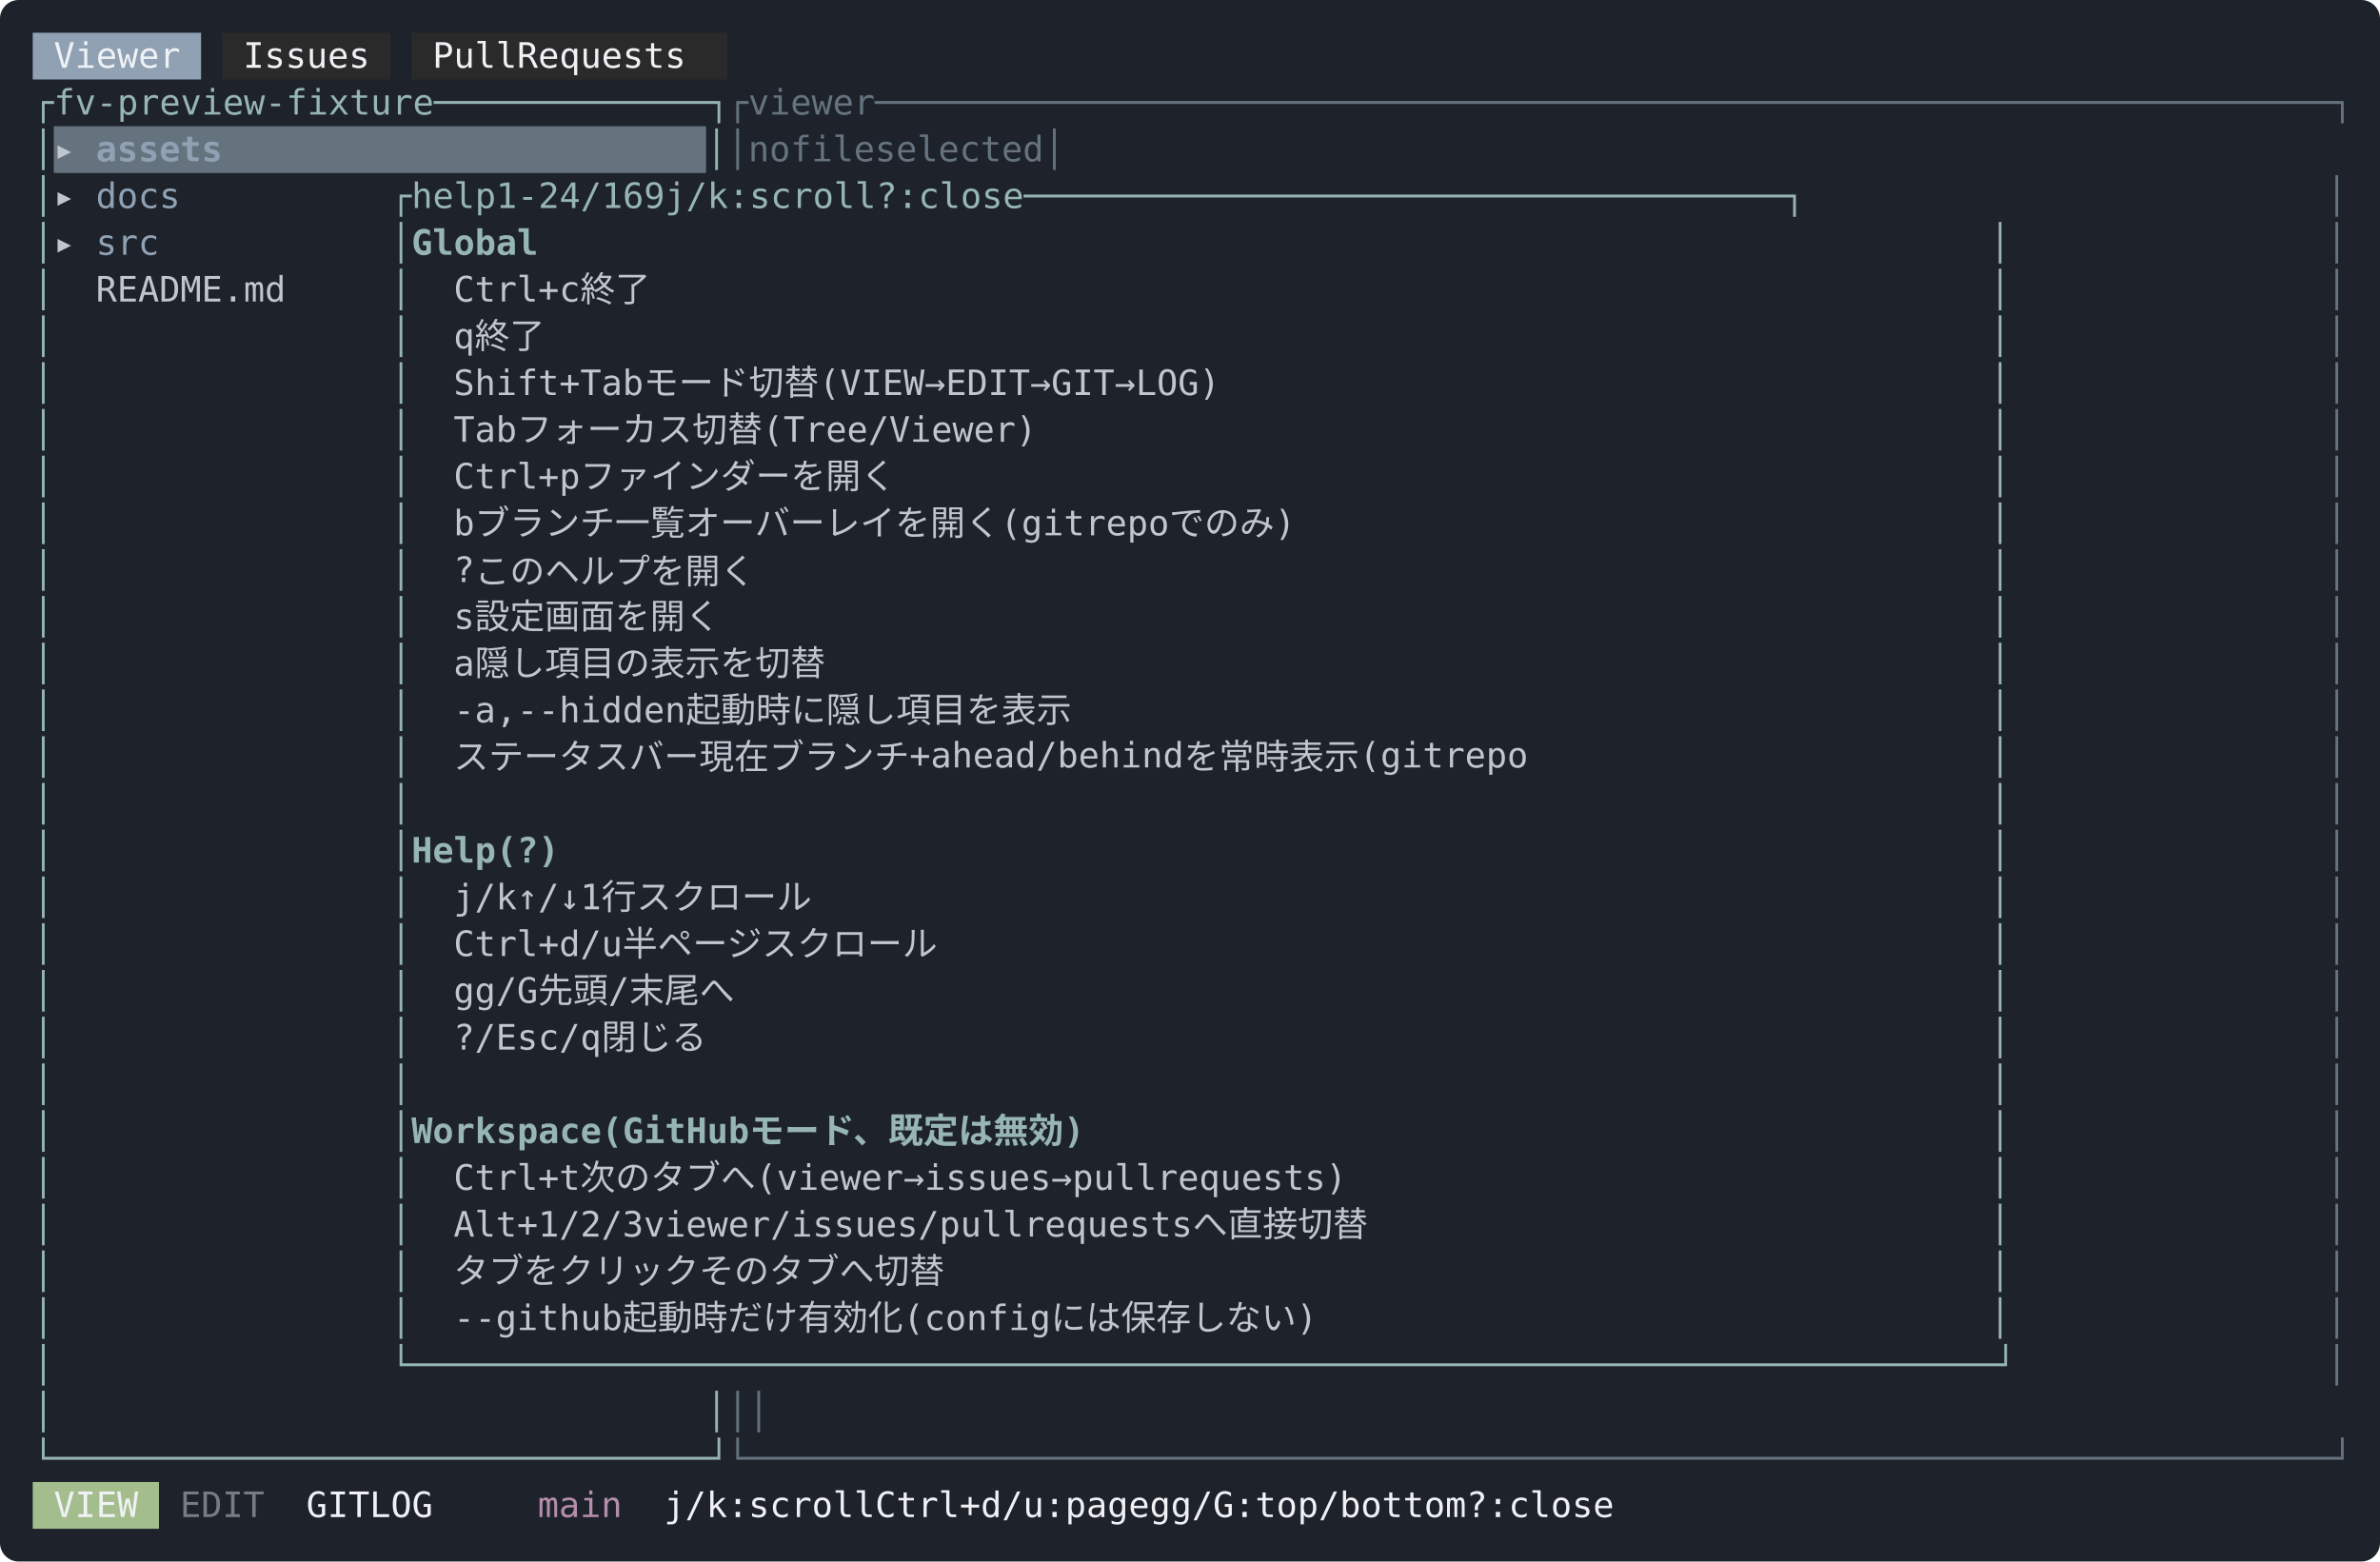
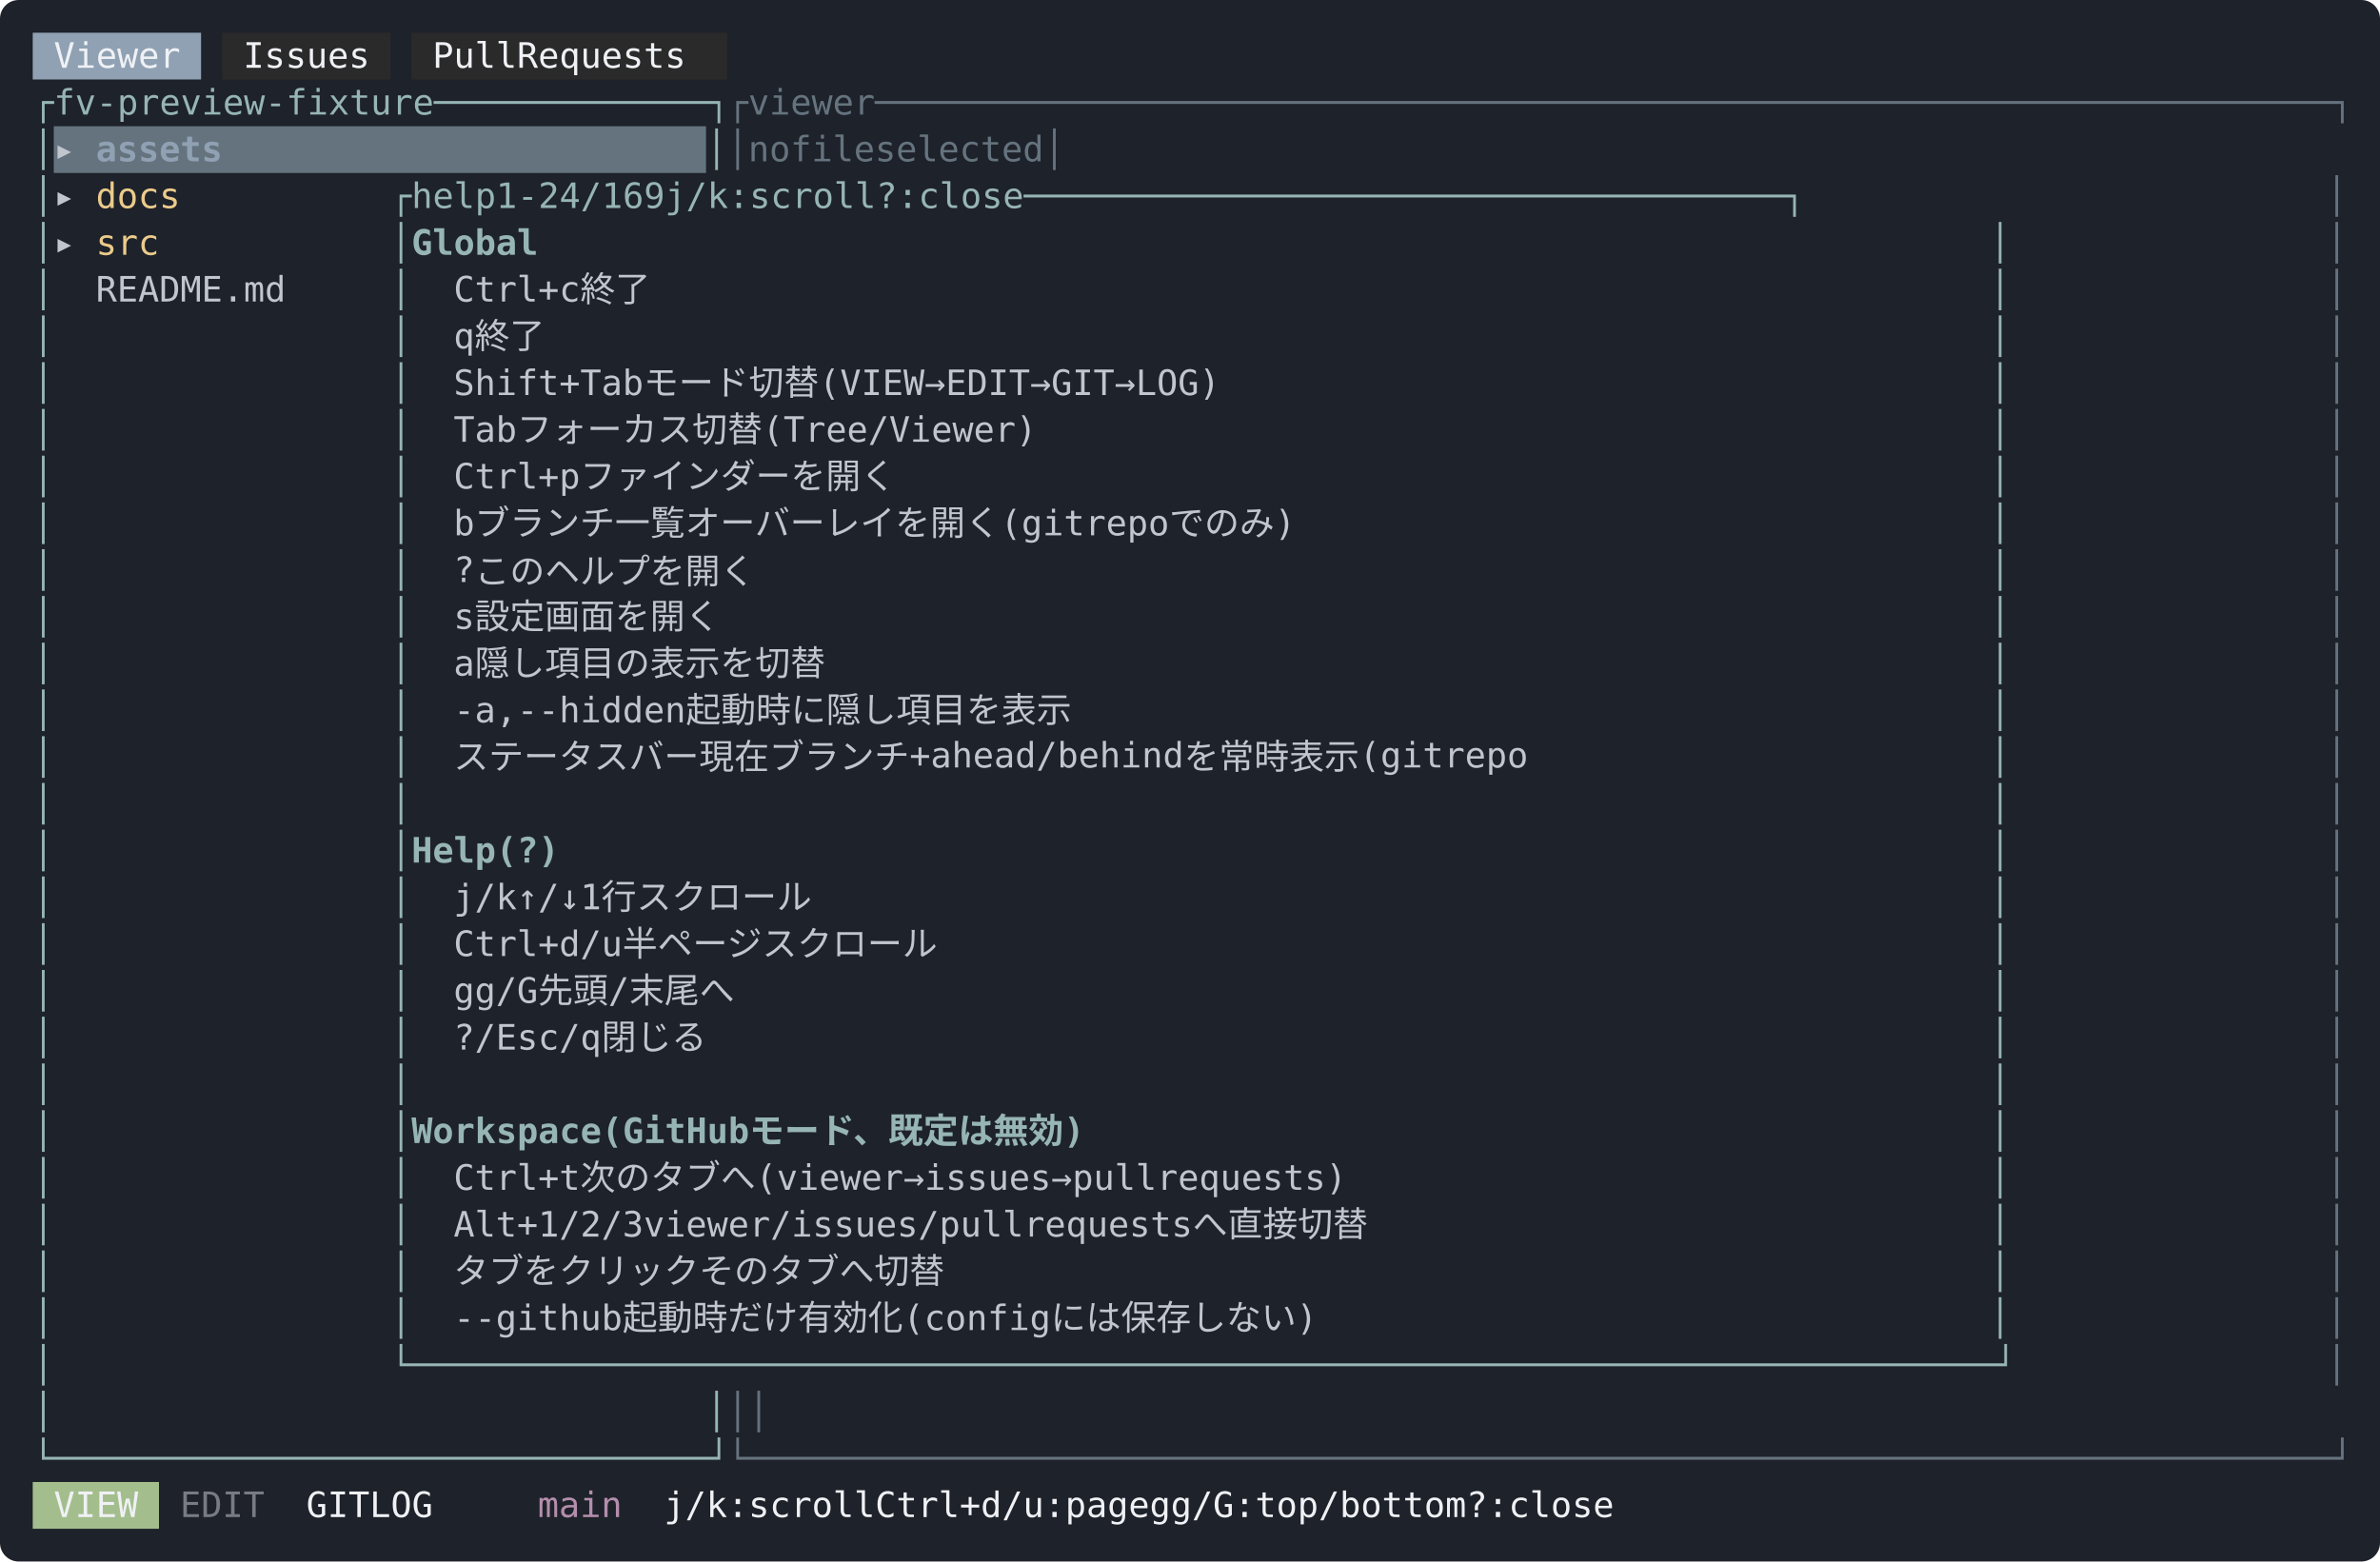
<svg xmlns="http://www.w3.org/2000/svg" width="1018" height="668" viewBox="0 0 1018 668" font-family="ui-monospace, SFMono-Regular, Menlo, Consolas, 'DejaVu Sans Mono', monospace" font-size="15">
  <rect width="1018" height="668" rx="8" fill="#1e222a" />
  <rect x="14" y="14" width="72" height="20" fill="#8fa1b3" />
  <rect x="95" y="14" width="72" height="20" fill="#2a2a2a" />
  <rect x="176" y="14" width="135" height="20" fill="#2a2a2a" />
  <text x="23 32 41 50 59 68" y="29" fill="#eff1f5">Viewer</text>
  <text x="104 113 122 131 140 149" y="29" fill="#eff1f5">Issues</text>
  <text x="185 194 203 212 230 239 248 257 266 275 284 293" y="29" fill="#eff1f5">PullRequests</text>
  <text x="14 23 32 41 50 59 68 77 86 95 104 113 122 131 140 149 158 167 176 185 194 203 212 221 230 239 248 257 266 275 284 293 302" y="49" fill="#96b5b4">┌fv-preview-fixture─────────────┐</text>
  <text x="311 320 329 338 347 356 365 374 383 392 401 410 419 428 437 446 455 464 473 482 491 500 509 518 527 536 545 554 563 572 581 590 599 608 617 626 635 644 653 662 671 680 689 698 707 716 725 734 743 752 761 770 779 788 797 806 815 824 833 842 851 860 869 878 887 896 905 914 923 932 941 950 959 968 977 986 995" y="49" fill="#65737e">┌viewer─────────────────────────────────────────────────────────────────────┐</text>
  <rect x="23" y="54" width="279" height="20" fill="#65737e" />
  <text x="14" y="69" fill="#96b5b4">│</text>
  <text x="23" y="69" fill="#c0c5ce" font-weight="bold">▸</text>
  <text x="41 50 59 68 77 86" y="69" fill="#8fa1b3" font-weight="bold">assets</text>
  <text x="302" y="69" fill="#96b5b4">│</text>
  <text x="311 320 329 347 356 365 374 392 401 410 419 428 437 446 455 995" y="69" fill="#65737e">│nofileselected│</text>
  <text x="14" y="89" fill="#96b5b4">│</text>
  <text x="23" y="89" fill="#c0c5ce">▸</text>
-   <text x="41 50 59 68" y="89" fill="#8fa1b3">docs</text>
+   <text x="41 50 59 68" y="89" fill="#ebcb8b">docs</text>
  <text x="167 185 194 203 212 239 248 257 266 275 284 293 302 329 338 347 356 374 383 392 401 410 419 446 455 473 482 491 500 509 527 536 545 554 563 572 581 590 599 608 617 626 635 644 653 662 671 680 689 698 707 716 725 734 743 752 761 770 779 788 797 806 815 824 833 842 851" y="89" fill="#96b5b4">┌help1-24/169j/k:scroll?:close────────────────────────────────────┐</text>
  <text x="995" y="89" fill="#65737e">│</text>
  <text x="14" y="109" fill="#96b5b4">│</text>
  <text x="23" y="109" fill="#c0c5ce">▸</text>
-   <text x="41 50 59" y="109" fill="#8fa1b3">src</text>
+   <text x="41 50 59" y="109" fill="#ebcb8b">src</text>
  <text x="167" y="109" fill="#96b5b4">│</text>
  <text x="176 185 194 203 212 221" y="109" fill="#96b5b4" font-weight="bold">Global</text>
  <text x="851" y="109" fill="#96b5b4">│</text>
  <text x="995" y="109" fill="#65737e">│</text>
  <text x="14" y="129" fill="#96b5b4">│</text>
  <text x="41 50 59 68 77 86 95 104 113" y="129" fill="#c0c5ce">README.md</text>
  <text x="167" y="129" fill="#96b5b4">│</text>
  <text x="194 203 212 221 230 239 338 356" y="129" fill="#c0c5ce">Ctrl+c終了</text>
  <text x="851" y="129" fill="#96b5b4">│</text>
  <text x="995" y="129" fill="#65737e">│</text>
  <text x="14" y="149" fill="#96b5b4">│</text>
  <text x="167" y="149" fill="#96b5b4">│</text>
  <text x="194 338 356" y="149" fill="#c0c5ce">q終了</text>
  <text x="851" y="149" fill="#96b5b4">│</text>
  <text x="995" y="149" fill="#65737e">│</text>
  <text x="14" y="169" fill="#96b5b4">│</text>
  <text x="167" y="169" fill="#96b5b4">│</text>
  <text x="194 203 212 221 230 239 248 257 266 338 356 374 392 410 437 446 455 464 473 491 509 518 527 536 554 572 581 590 608 626 635 644 653" y="169" fill="#c0c5ce">Shift+Tabモード切替(VIEW→EDIT→GIT→LOG)</text>
  <text x="851" y="169" fill="#96b5b4">│</text>
  <text x="995" y="169" fill="#65737e">│</text>
  <text x="14" y="189" fill="#96b5b4">│</text>
  <text x="167" y="189" fill="#96b5b4">│</text>
  <text x="194 203 212 338 356 374 392 410 428 446 473 482 491 500 509 518 527 536 545 554 563 572 581" y="189" fill="#c0c5ce">Tabフォーカス切替(Tree/Viewer)</text>
  <text x="851" y="189" fill="#96b5b4">│</text>
  <text x="995" y="189" fill="#65737e">│</text>
  <text x="14" y="209" fill="#96b5b4">│</text>
  <text x="167" y="209" fill="#96b5b4">│</text>
  <text x="194 203 212 221 230 239 338 356 374 392 410 428 446 464 482" y="209" fill="#c0c5ce">Ctrl+pファインダーを開く</text>
  <text x="851" y="209" fill="#96b5b4">│</text>
  <text x="995" y="209" fill="#65737e">│</text>
  <text x="14" y="229" fill="#96b5b4">│</text>
  <text x="167" y="229" fill="#96b5b4">│</text>
  <text x="194 338 356 374 392 410 428 446 464 482 500 518 536 554 572 590 617 626 635 644 662 671 680 689 707 725 743 761" y="229" fill="#c0c5ce">bブランチ一覧オーバーレイを開く(gitrepoでのみ)</text>
  <text x="851" y="229" fill="#96b5b4">│</text>
  <text x="995" y="229" fill="#65737e">│</text>
  <text x="14" y="249" fill="#96b5b4">│</text>
  <text x="167" y="249" fill="#96b5b4">│</text>
  <text x="194 338 356 374 392 410 428 446 464" y="249" fill="#c0c5ce">?このヘルプを開く</text>
  <text x="851" y="249" fill="#96b5b4">│</text>
  <text x="995" y="249" fill="#65737e">│</text>
  <text x="14" y="269" fill="#96b5b4">│</text>
  <text x="167" y="269" fill="#96b5b4">│</text>
  <text x="194 338 356 374 392 410 428 446" y="269" fill="#c0c5ce">s設定画面を開く</text>
  <text x="851" y="269" fill="#96b5b4">│</text>
  <text x="995" y="269" fill="#65737e">│</text>
  <text x="14" y="289" fill="#96b5b4">│</text>
  <text x="167" y="289" fill="#96b5b4">│</text>
  <text x="194 338 356 374 392 410 428 446 464 482 500" y="289" fill="#c0c5ce">a隠し項目の表示を切替</text>
  <text x="851" y="289" fill="#96b5b4">│</text>
  <text x="995" y="289" fill="#65737e">│</text>
  <text x="14" y="309" fill="#96b5b4">│</text>
  <text x="167" y="309" fill="#96b5b4">│</text>
  <text x="194 203 212 230 239 248 257 266 275 284 293 338 356 374 392 410 428 446 464 482 500 518" y="309" fill="#c0c5ce">-a,--hidden起動時に隠し項目を表示</text>
  <text x="851" y="309" fill="#96b5b4">│</text>
  <text x="995" y="309" fill="#65737e">│</text>
  <text x="14" y="329" fill="#96b5b4">│</text>
  <text x="167" y="329" fill="#96b5b4">│</text>
  <text x="194 212 230 248 266 284 302 401 419 437 455 473 491 518 536 545 554 563 572 581 590 599 608 617 626 635 653 671 689 707 725 752 761 770 779 797 806 815 824" y="329" fill="#c0c5ce">ステータスバー現在ブランチ+ahead/behindを常時表示(gitrepo</text>
  <text x="851" y="329" fill="#96b5b4">│</text>
  <text x="995" y="329" fill="#65737e">│</text>
  <text x="14" y="349" fill="#96b5b4">│</text>
  <text x="167" y="349" fill="#96b5b4">│</text>
  <text x="851" y="349" fill="#96b5b4">│</text>
  <text x="995" y="349" fill="#65737e">│</text>
  <text x="14" y="369" fill="#96b5b4">│</text>
  <text x="167" y="369" fill="#96b5b4">│</text>
  <text x="176 185 194 203 221 230 239" y="369" fill="#96b5b4" font-weight="bold">Help(?)</text>
  <text x="851" y="369" fill="#96b5b4">│</text>
  <text x="995" y="369" fill="#65737e">│</text>
  <text x="14" y="389" fill="#96b5b4">│</text>
  <text x="167" y="389" fill="#96b5b4">│</text>
  <text x="194 203 212 230 239 248 338 356 374 392 410 428 446" y="389" fill="#c0c5ce">j/k↑/↓1行スクロール</text>
  <text x="851" y="389" fill="#96b5b4">│</text>
  <text x="995" y="389" fill="#65737e">│</text>
  <text x="14" y="409" fill="#96b5b4">│</text>
  <text x="167" y="409" fill="#96b5b4">│</text>
  <text x="194 203 212 221 230 239 248 257 338 356 374 392 410 428 446 464 482" y="409" fill="#c0c5ce">Ctrl+d/u半ページスクロール</text>
  <text x="851" y="409" fill="#96b5b4">│</text>
  <text x="995" y="409" fill="#65737e">│</text>
  <text x="14" y="429" fill="#96b5b4">│</text>
  <text x="167" y="429" fill="#96b5b4">│</text>
  <text x="194 203 221 239 338 356 383 401 419 437" y="429" fill="#c0c5ce">gg/G先頭/末尾へ</text>
  <text x="851" y="429" fill="#96b5b4">│</text>
  <text x="995" y="429" fill="#65737e">│</text>
  <text x="14" y="449" fill="#96b5b4">│</text>
  <text x="167" y="449" fill="#96b5b4">│</text>
  <text x="194 212 230 239 248 266 284 338 356 374" y="449" fill="#c0c5ce">?/Esc/q閉じる</text>
  <text x="851" y="449" fill="#96b5b4">│</text>
  <text x="995" y="449" fill="#65737e">│</text>
  <text x="14" y="469" fill="#96b5b4">│</text>
  <text x="167" y="469" fill="#96b5b4">│</text>
  <text x="851" y="469" fill="#96b5b4">│</text>
  <text x="995" y="469" fill="#65737e">│</text>
  <text x="14" y="489" fill="#96b5b4">│</text>
  <text x="167" y="489" fill="#96b5b4">│</text>
  <text x="176 185 194 203 212 221 230 239 248 266 275 284 293 302 311 320 338 356 374 392 410 428 446 464 482 500" y="489" fill="#96b5b4" font-weight="bold">Workspace(GitHubモード、既定は無効)</text>
  <text x="851" y="489" fill="#96b5b4">│</text>
  <text x="995" y="489" fill="#65737e">│</text>
  <text x="14" y="509" fill="#96b5b4">│</text>
  <text x="167" y="509" fill="#96b5b4">│</text>
  <text x="194 203 212 221 230 239 338 356 374 392 410 437 446 455 464 473 482 491 509 527 536 545 554 563 572 590 608 617 626 635 653 662 671 680 689 698 707 716 725" y="509" fill="#c0c5ce">Ctrl+t次のタブへ(viewer→issues→pullrequests)</text>
  <text x="851" y="509" fill="#96b5b4">│</text>
  <text x="995" y="509" fill="#65737e">│</text>
  <text x="14" y="529" fill="#96b5b4">│</text>
  <text x="167" y="529" fill="#96b5b4">│</text>
  <text x="194 203 212 221 230 239 248 257 266 338 347 356 365 374 383 401 419 428 437 446 455 464 482 500 509 518 527 545 554 563 572 581 590 599 608 626 644 662 680 698" y="529" fill="#c0c5ce">Alt+1/2/3viewer/issues/pullrequestsへ直接切替</text>
  <text x="851" y="529" fill="#96b5b4">│</text>
  <text x="995" y="529" fill="#65737e">│</text>
  <text x="14" y="549" fill="#96b5b4">│</text>
  <text x="167" y="549" fill="#96b5b4">│</text>
  <text x="194 212 230 248 266 284 302 401 419 437 455 473 491 509" y="549" fill="#c0c5ce">タブをクリックそのタブへ切替</text>
  <text x="851" y="549" fill="#96b5b4">│</text>
  <text x="995" y="549" fill="#65737e">│</text>
  <text x="14" y="569" fill="#96b5b4">│</text>
  <text x="167" y="569" fill="#96b5b4">│</text>
  <text x="194 203 212 221 230 239 248 257 338 356 374 392 410 428 446 464 491 500 509 518 527 536 545 563 581 599 617 635 653 671 689" y="569" fill="#c0c5ce">--github起動時だけ有効化(configには保存しない)</text>
  <text x="851" y="569" fill="#96b5b4">│</text>
  <text x="995" y="569" fill="#65737e">│</text>
  <text x="14" y="589" fill="#96b5b4">│</text>
  <text x="167 176 185 194 203 212 221 230 239 248 257 266 275 284 293 302 311 320 329 338 347 356 365 374 383 392 401 410 419 428 437 446 455 464 473 482 491 500 509 518 527 536 545 554 563 572 581 590 599 608 617 626 635 644 653 662 671 680 689 698 707 716 725 734 743 752 761 770 779 788 797 806 815 824 833 842 851" y="589" fill="#96b5b4">└───────────────────────────────────────────────────────────────────────────┘</text>
  <text x="995" y="589" fill="#65737e">│</text>
  <text x="14" y="609" fill="#96b5b4">│</text>
  <text x="302" y="609" fill="#96b5b4">│</text>
  <text x="311 995" y="609" fill="#65737e">││</text>
  <text x="14 23 32 41 50 59 68 77 86 95 104 113 122 131 140 149 158 167 176 185 194 203 212 221 230 239 248 257 266 275 284 293 302" y="629" fill="#96b5b4">└───────────────────────────────┘</text>
  <text x="311 320 329 338 347 356 365 374 383 392 401 410 419 428 437 446 455 464 473 482 491 500 509 518 527 536 545 554 563 572 581 590 599 608 617 626 635 644 653 662 671 680 689 698 707 716 725 734 743 752 761 770 779 788 797 806 815 824 833 842 851 860 869 878 887 896 905 914 923 932 941 950 959 968 977 986 995" y="629" fill="#65737e">└───────────────────────────────────────────────────────────────────────────┘</text>
  <rect x="14" y="634" width="54" height="20" fill="#a3be8c" />
  <text x="23 32 41 50" y="649" fill="#eff1f5">VIEW</text>
  <text x="77 86 95 104" y="649" fill="#c0c5ce" fill-opacity="0.55">EDIT</text>
  <text x="131 140 149 176 185 194" y="649" fill="#eff1f5">GITLOG</text>
  <text x="230 239 248 257" y="649" fill="#b48ead">main</text>
  <text x="284 293 302 311 329 338 347 356 365 374 401 410 419 428 437 446 455 464 473 491 500 509 518 545 554 563 572 581 599 608 617 626 635 644 653 662 671 680 707 716 734 743 752 761 770" y="649" fill="#eff1f5">j/k:scrollCtrl+d/u:pagegg/G:top/bottom?:close</text>
</svg>
